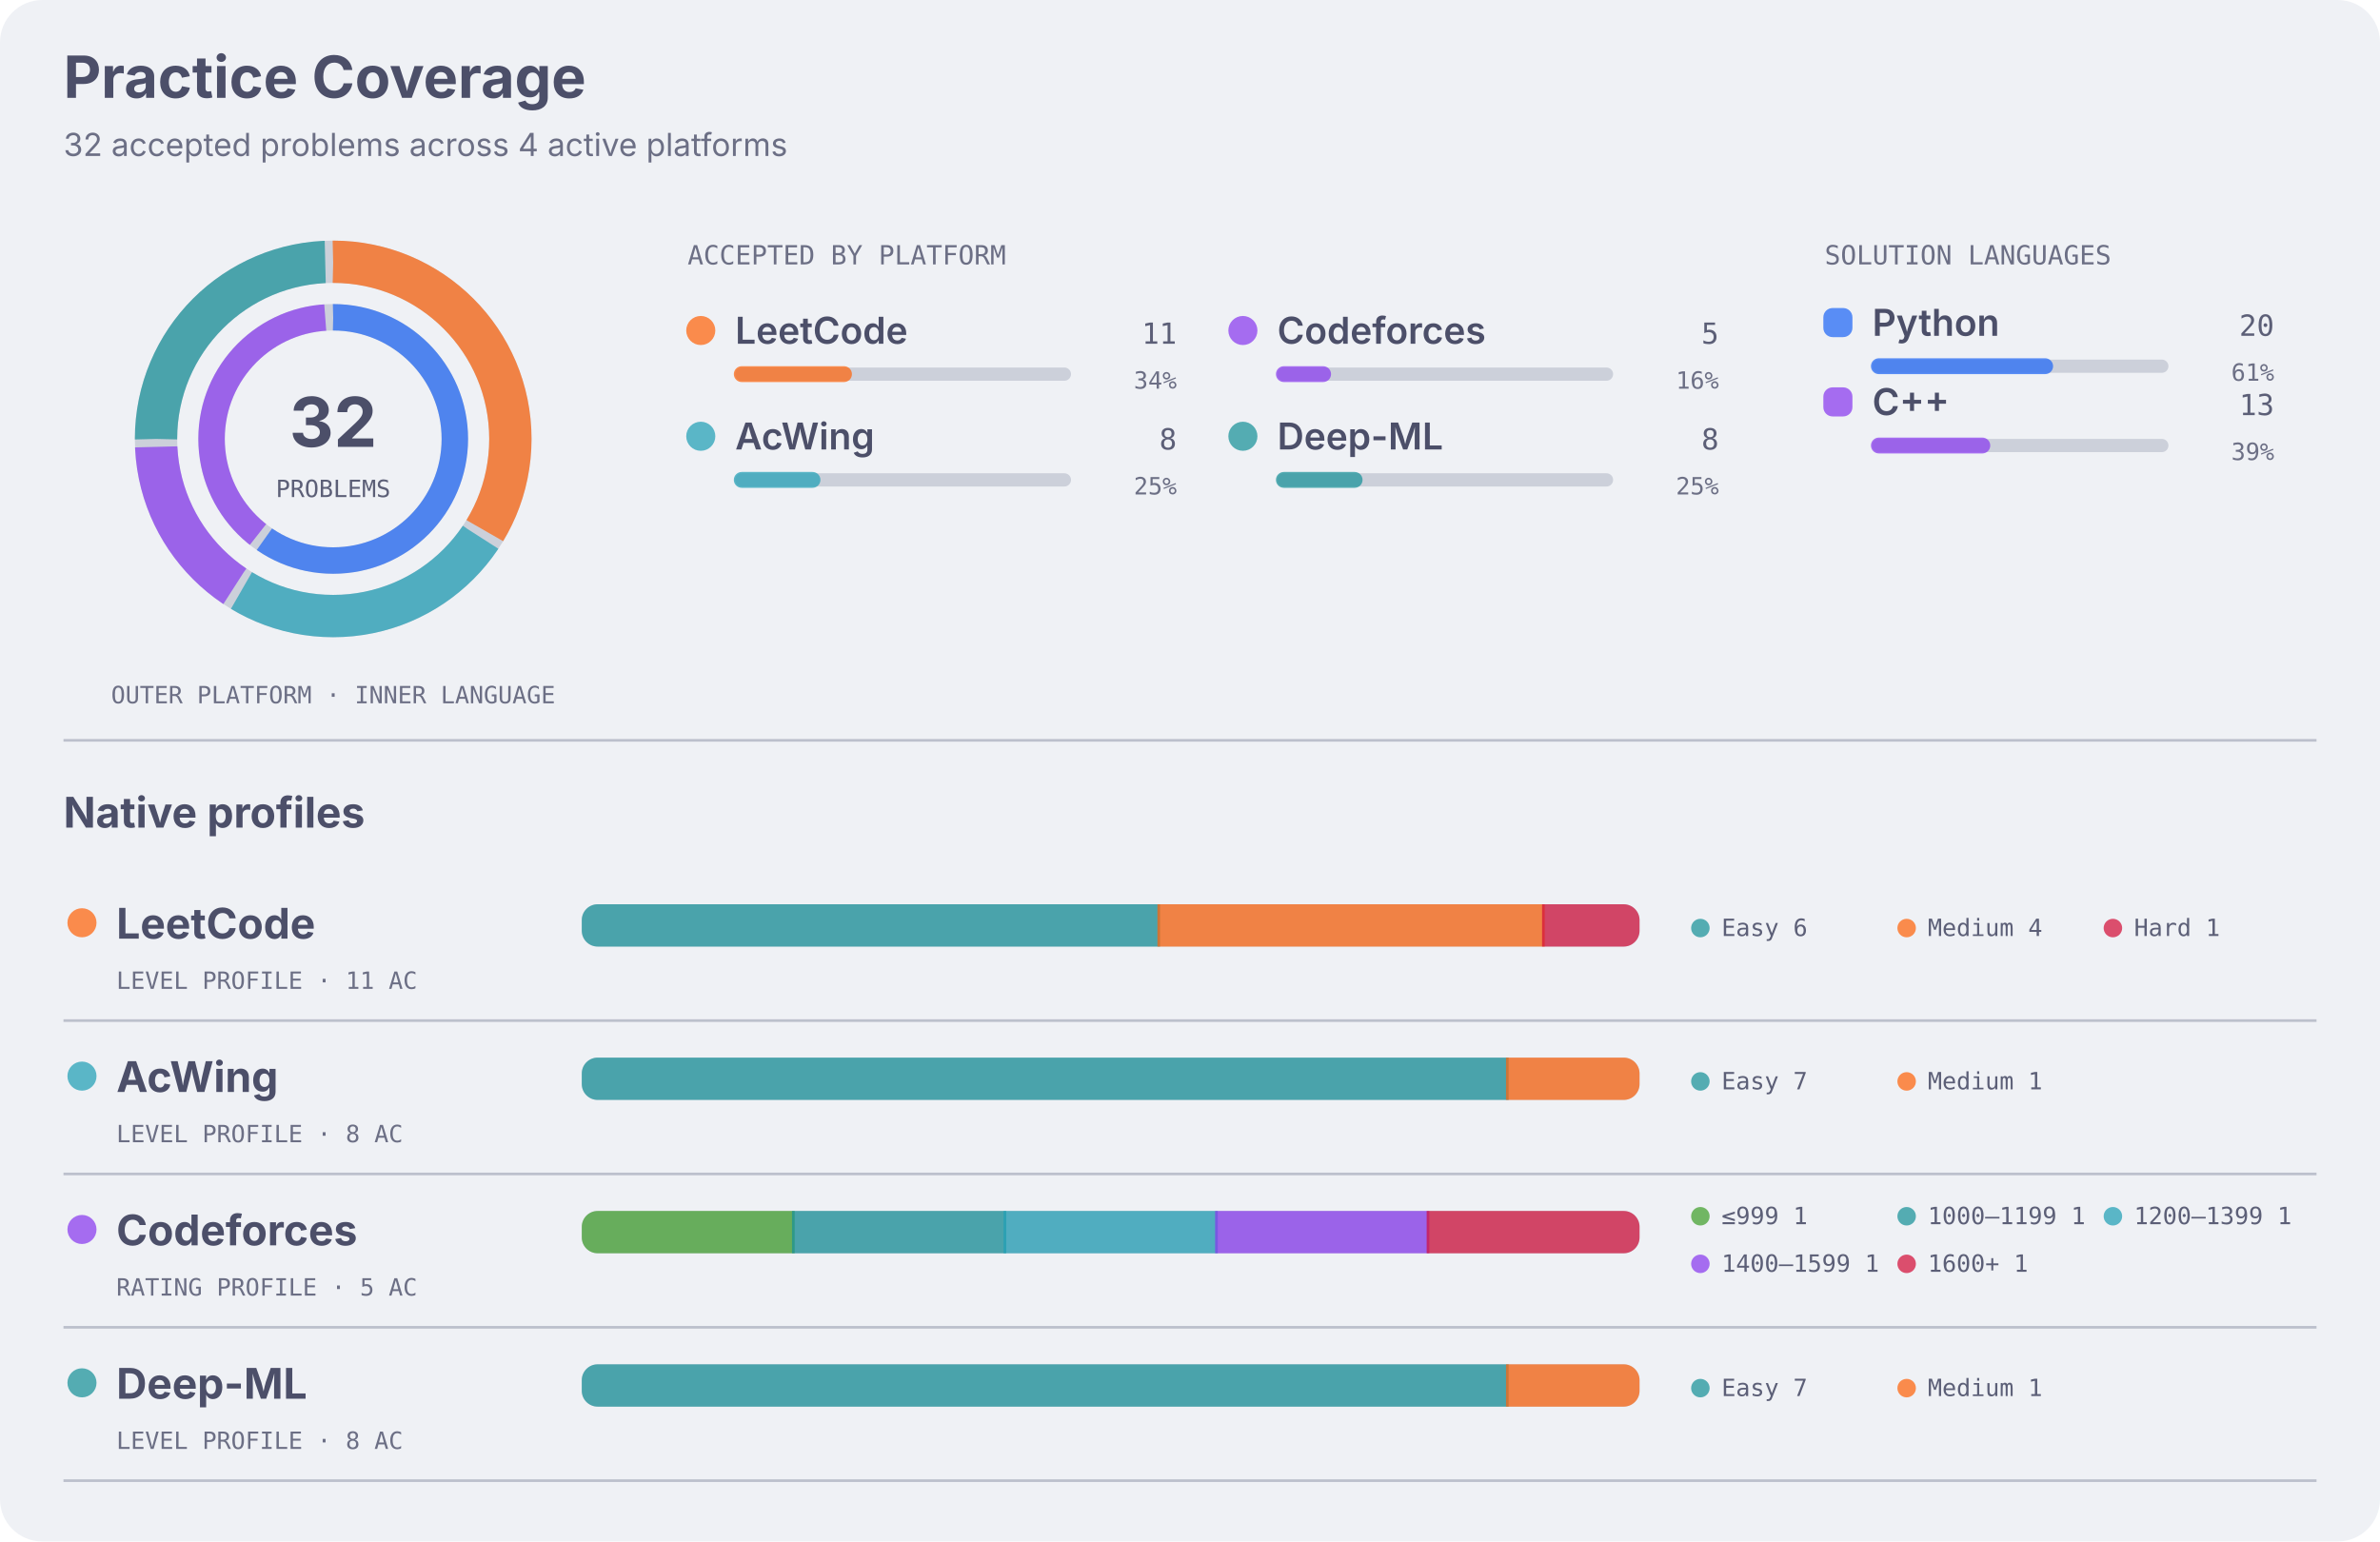
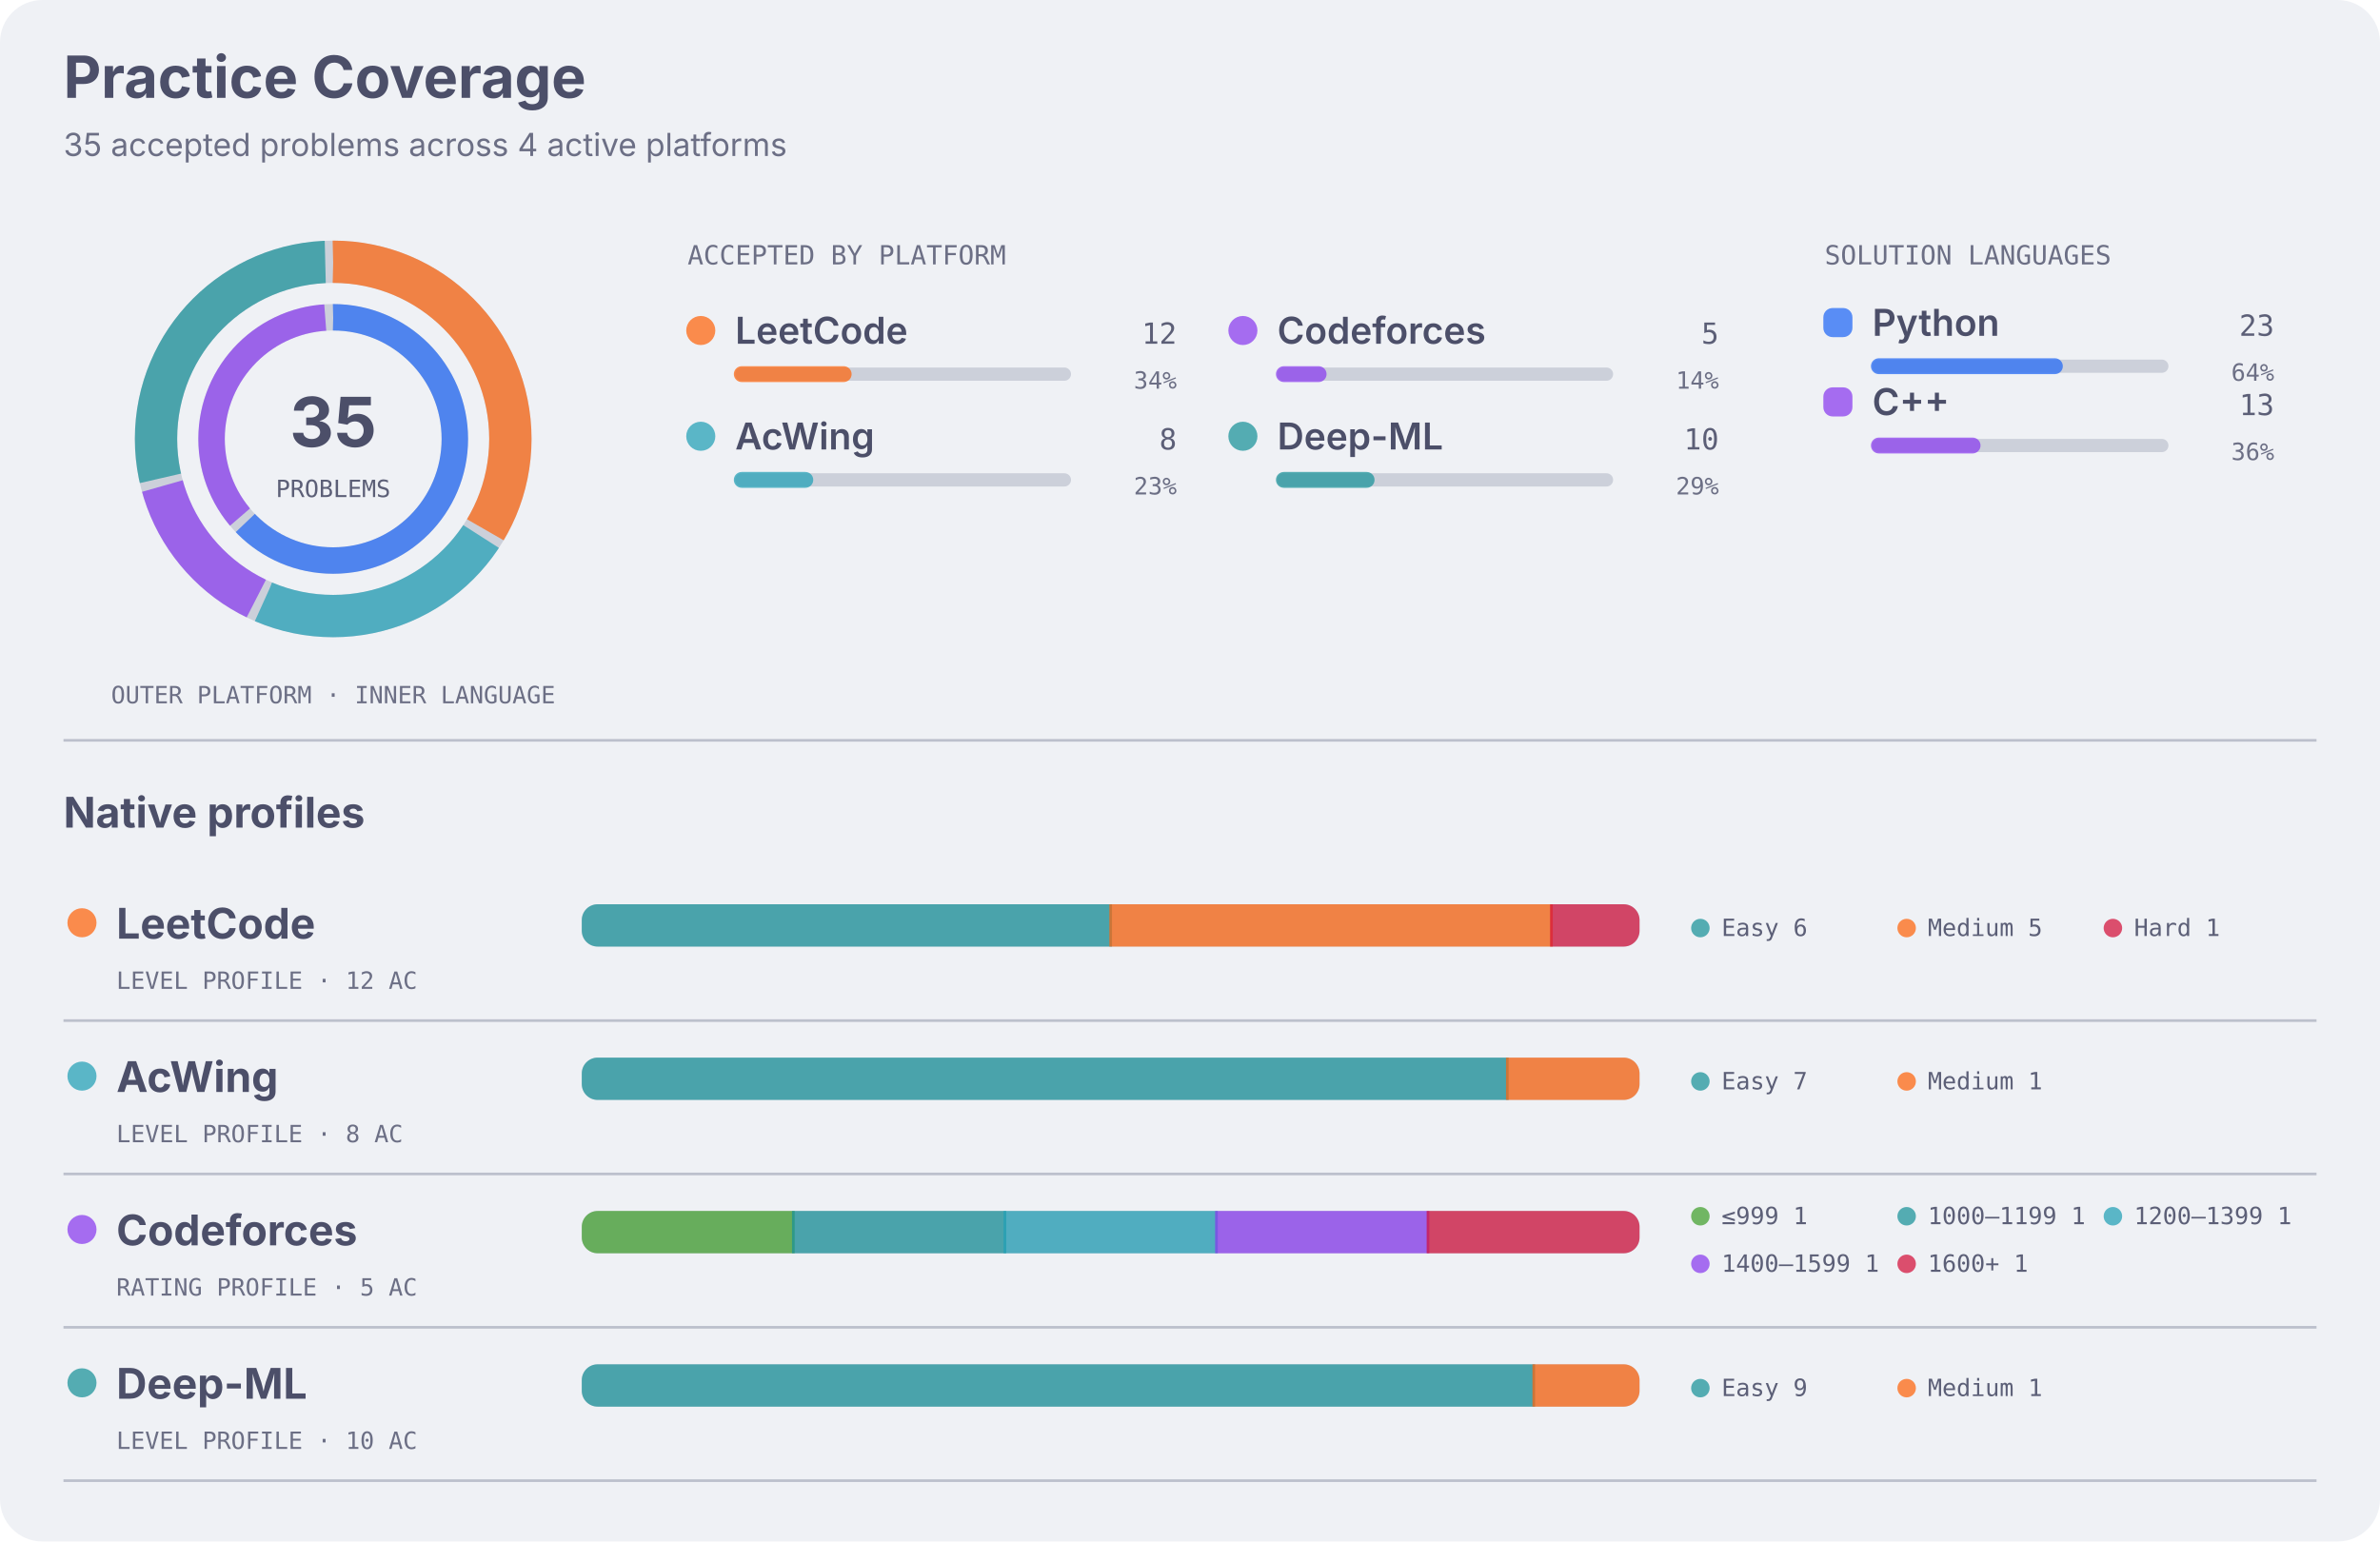
<svg xmlns="http://www.w3.org/2000/svg" width="900" height="583" viewBox="0 0 900 583" role="img" aria-labelledby="coverage-title coverage-desc">
  <style>
    .coverage-background { fill: #eff1f5; }
    .coverage-primary { fill: #4c4f69; }
    .coverage-secondary { fill: #5c5f77; }
    .coverage-muted { fill: #6c6f85; }
    .coverage-track { fill: #ccd0da; }
    .coverage-track-stroke { stroke: #ccd0da; }
    .coverage-divider { stroke: #bcc0cc; }
    .coverage-yellow { fill: #df8e1d; stroke: #df8e1d; }
    .coverage-blue { fill: #1e66f5; stroke: #1e66f5; }
    .coverage-sapphire { fill: #209fb5; stroke: #209fb5; }
    .coverage-mauve { fill: #8839ef; stroke: #8839ef; }
    .coverage-green { fill: #40a02b; stroke: #40a02b; }
    .coverage-peach { fill: #fe640b; stroke: #fe640b; }
    .coverage-red { fill: #d20f39; stroke: #d20f39; }
    .coverage-teal { fill: #179299; stroke: #179299; }
    .coverage-overlay { fill: #7c7f93; stroke: #7c7f93; }
    .coverage-accent { opacity: 0.72; }
    .coverage-empty { opacity: 0.32; }
    @media (prefers-color-scheme: dark) {
      .coverage-background { fill: #1e1e2e; }
      .coverage-primary { fill: #cdd6f4; }
      .coverage-secondary { fill: #bac2de; }
      .coverage-muted { fill: #a6adc8; }
      .coverage-track { fill: #313244; }
      .coverage-track-stroke { stroke: #313244; }
      .coverage-divider { stroke: #45475a; }
      .coverage-yellow { fill: #f9e2af; stroke: #f9e2af; }
      .coverage-blue { fill: #89b4fa; stroke: #89b4fa; }
      .coverage-sapphire { fill: #74c7ec; stroke: #74c7ec; }
      .coverage-mauve { fill: #cba6f7; stroke: #cba6f7; }
      .coverage-green { fill: #a6e3a1; stroke: #a6e3a1; }
      .coverage-peach { fill: #fab387; stroke: #fab387; }
      .coverage-red { fill: #f38ba8; stroke: #f38ba8; }
      .coverage-teal { fill: #94e2d5; stroke: #94e2d5; }
      .coverage-overlay { fill: #9399b2; stroke: #9399b2; }
      .coverage-accent { opacity: 1; }
      .coverage-empty { opacity: 0.45; }
    }
  </style>
  <rect class="coverage-background" width="900" height="583" rx="16" />
  <text class="coverage-primary" x="24" y="37" font-family="-apple-system,BlinkMacSystemFont,Segoe UI,sans-serif" font-size="22" font-weight="700">Practice Coverage</text>
-   <text class="coverage-muted" x="24" y="59" font-family="-apple-system,BlinkMacSystemFont,Segoe UI,sans-serif" font-size="12">32 accepted problems across 4 active platforms</text>
+   <text class="coverage-muted" x="24" y="59" font-family="-apple-system,BlinkMacSystemFont,Segoe UI,sans-serif" font-size="12">35 accepted problems across 4 active platforms</text>
  <circle class="coverage-track-stroke" cx="126" cy="166" r="67" fill="none" stroke-width="16" />
-   <circle class="coverage-accent coverage-peach" cx="126" cy="166" r="67" style="fill:none" stroke-width="16" stroke-dasharray="141.71 279.26" stroke-dashoffset="-0.00" transform="rotate(-90 126 166)" data-ring="platform" data-segment="LeetCode" data-count="11">
+   <circle class="coverage-accent coverage-peach" cx="126" cy="166" r="67" style="fill:none" stroke-width="16" stroke-dasharray="141.33 279.64" stroke-dashoffset="-0.00" transform="rotate(-90 126 166)" data-ring="platform" data-segment="LeetCode" data-count="12">
    </circle>
-   <circle class="coverage-accent coverage-sapphire" cx="126" cy="166" r="67" style="fill:none" stroke-width="16" stroke-dasharray="102.24 318.73" stroke-dashoffset="-144.71" transform="rotate(-90 126 166)" data-ring="platform" data-segment="AcWing" data-count="8">
+   <circle class="coverage-accent coverage-sapphire" cx="126" cy="166" r="67" style="fill:none" stroke-width="16" stroke-dasharray="93.22 327.75" stroke-dashoffset="-144.33" transform="rotate(-90 126 166)" data-ring="platform" data-segment="AcWing" data-count="8">
    </circle>
-   <circle class="coverage-accent coverage-mauve" cx="126" cy="166" r="67" style="fill:none" stroke-width="16" stroke-dasharray="62.78 358.20" stroke-dashoffset="-249.95" transform="rotate(-90 126 166)" data-ring="platform" data-segment="Codeforces" data-count="5">
+   <circle class="coverage-accent coverage-mauve" cx="126" cy="166" r="67" style="fill:none" stroke-width="16" stroke-dasharray="57.14 363.83" stroke-dashoffset="-240.56" transform="rotate(-90 126 166)" data-ring="platform" data-segment="Codeforces" data-count="5">
    </circle>
-   <circle class="coverage-accent coverage-teal" cx="126" cy="166" r="67" style="fill:none" stroke-width="16" stroke-dasharray="102.24 318.73" stroke-dashoffset="-315.73" transform="rotate(-90 126 166)" data-ring="platform" data-segment="Deep-ML" data-count="8">
+   <circle class="coverage-accent coverage-teal" cx="126" cy="166" r="67" style="fill:none" stroke-width="16" stroke-dasharray="117.28 303.70" stroke-dashoffset="-300.70" transform="rotate(-90 126 166)" data-ring="platform" data-segment="Deep-ML" data-count="10">
    </circle>
  <circle class="coverage-track-stroke" cx="126" cy="166" r="46" fill="none" stroke-width="10" />
-   <circle class="coverage-accent coverage-blue" cx="126" cy="166" r="46" style="fill:none" stroke-width="10" stroke-dasharray="172.17 116.86" stroke-dashoffset="-0.00" transform="rotate(-90 126 166)" data-ring="language" data-segment="Python" data-count="20">
+   <circle class="coverage-accent coverage-blue" cx="126" cy="166" r="46" style="fill:none" stroke-width="10" stroke-dasharray="181.66 107.37" stroke-dashoffset="-0.00" transform="rotate(-90 126 166)" data-ring="language" data-segment="Python" data-count="23">
    </circle>
-   <circle class="coverage-accent coverage-mauve" cx="126" cy="166" r="46" style="fill:none" stroke-width="10" stroke-dasharray="110.86 178.17" stroke-dashoffset="-175.17" transform="rotate(-90 126 166)" data-ring="language" data-segment="C++" data-count="13">
+   <circle class="coverage-accent coverage-mauve" cx="126" cy="166" r="46" style="fill:none" stroke-width="10" stroke-dasharray="101.37 187.66" stroke-dashoffset="-184.66" transform="rotate(-90 126 166)" data-ring="language" data-segment="C++" data-count="13">
    </circle>
-   <text class="coverage-primary" x="126" y="169" text-anchor="middle" font-family="-apple-system,BlinkMacSystemFont,Segoe UI,sans-serif" font-size="26" font-weight="700">32</text>
+   <text class="coverage-primary" x="126" y="169" text-anchor="middle" font-family="-apple-system,BlinkMacSystemFont,Segoe UI,sans-serif" font-size="26" font-weight="700">35</text>
  <text class="coverage-secondary" x="126" y="188" text-anchor="middle" font-family="ui-monospace,SFMono-Regular,Menlo,monospace" font-size="9">PROBLEMS</text>
  <text class="coverage-muted" x="126" y="266" text-anchor="middle" font-family="ui-monospace,SFMono-Regular,Menlo,monospace" font-size="9">OUTER PLATFORM · INNER LANGUAGE</text>
  <text class="coverage-muted" x="260" y="100" font-family="ui-monospace,SFMono-Regular,Menlo,monospace" font-size="10">ACCEPTED BY PLATFORM</text>
  <text class="coverage-muted" x="690" y="100" font-family="ui-monospace,SFMono-Regular,Menlo,monospace" font-size="10">SOLUTION LANGUAGES</text>
  <circle class="coverage-accent coverage-peach" cx="265" cy="125" r="5" />
  <text class="coverage-primary" x="278" y="130" font-family="-apple-system,BlinkMacSystemFont,Segoe UI,sans-serif" font-size="14" font-weight="600">LeetCode</text>
-   <text class="coverage-secondary" x="445" y="130" text-anchor="end" font-family="ui-monospace,SFMono-Regular,Menlo,monospace" font-size="11">11</text>
+   <text class="coverage-secondary" x="445" y="130" text-anchor="end" font-family="ui-monospace,SFMono-Regular,Menlo,monospace" font-size="11">12</text>
  <rect class="coverage-track" x="278" y="139" width="127" height="5" rx="2.5" />
-   <rect class="coverage-accent coverage-peach" x="278" y="139" width="43.66" height="5" rx="2.5" data-share="34.4" data-count="11">
+   <rect class="coverage-accent coverage-peach" x="278" y="139" width="43.54" height="5" rx="2.5" data-share="34.3" data-count="12">
    </rect>
  <text class="coverage-muted" x="445" y="147" text-anchor="end" font-family="ui-monospace,SFMono-Regular,Menlo,monospace" font-size="9">34%</text>
  <circle class="coverage-accent coverage-sapphire" cx="265" cy="165" r="5" />
  <text class="coverage-primary" x="278" y="170" font-family="-apple-system,BlinkMacSystemFont,Segoe UI,sans-serif" font-size="14" font-weight="600">AcWing</text>
  <text class="coverage-secondary" x="445" y="170" text-anchor="end" font-family="ui-monospace,SFMono-Regular,Menlo,monospace" font-size="11">8</text>
  <rect class="coverage-track" x="278" y="179" width="127" height="5" rx="2.5" />
-   <rect class="coverage-accent coverage-sapphire" x="278" y="179" width="31.75" height="5" rx="2.5" data-share="25.0" data-count="8">
+   <rect class="coverage-accent coverage-sapphire" x="278" y="179" width="29.03" height="5" rx="2.5" data-share="22.9" data-count="8">
    </rect>
-   <text class="coverage-muted" x="445" y="187" text-anchor="end" font-family="ui-monospace,SFMono-Regular,Menlo,monospace" font-size="9">25%</text>
+   <text class="coverage-muted" x="445" y="187" text-anchor="end" font-family="ui-monospace,SFMono-Regular,Menlo,monospace" font-size="9">23%</text>
  <circle class="coverage-accent coverage-mauve" cx="470" cy="125" r="5" />
  <text class="coverage-primary" x="483" y="130" font-family="-apple-system,BlinkMacSystemFont,Segoe UI,sans-serif" font-size="14" font-weight="600">Codeforces</text>
  <text class="coverage-secondary" x="650" y="130" text-anchor="end" font-family="ui-monospace,SFMono-Regular,Menlo,monospace" font-size="11">5</text>
  <rect class="coverage-track" x="483" y="139" width="127" height="5" rx="2.5" />
-   <rect class="coverage-accent coverage-mauve" x="483" y="139" width="19.84" height="5" rx="2.5" data-share="15.6" data-count="5">
+   <rect class="coverage-accent coverage-mauve" x="483" y="139" width="18.14" height="5" rx="2.5" data-share="14.3" data-count="5">
    </rect>
-   <text class="coverage-muted" x="650" y="147" text-anchor="end" font-family="ui-monospace,SFMono-Regular,Menlo,monospace" font-size="9">16%</text>
+   <text class="coverage-muted" x="650" y="147" text-anchor="end" font-family="ui-monospace,SFMono-Regular,Menlo,monospace" font-size="9">14%</text>
  <circle class="coverage-accent coverage-teal" cx="470" cy="165" r="5" />
  <text class="coverage-primary" x="483" y="170" font-family="-apple-system,BlinkMacSystemFont,Segoe UI,sans-serif" font-size="14" font-weight="600">Deep-ML</text>
-   <text class="coverage-secondary" x="650" y="170" text-anchor="end" font-family="ui-monospace,SFMono-Regular,Menlo,monospace" font-size="11">8</text>
+   <text class="coverage-secondary" x="650" y="170" text-anchor="end" font-family="ui-monospace,SFMono-Regular,Menlo,monospace" font-size="11">10</text>
  <rect class="coverage-track" x="483" y="179" width="127" height="5" rx="2.5" />
-   <rect class="coverage-accent coverage-teal" x="483" y="179" width="31.75" height="5" rx="2.5" data-share="25.0" data-count="8">
+   <rect class="coverage-accent coverage-teal" x="483" y="179" width="36.29" height="5" rx="2.5" data-share="28.6" data-count="10">
    </rect>
-   <text class="coverage-muted" x="650" y="187" text-anchor="end" font-family="ui-monospace,SFMono-Regular,Menlo,monospace" font-size="9">25%</text>
+   <text class="coverage-muted" x="650" y="187" text-anchor="end" font-family="ui-monospace,SFMono-Regular,Menlo,monospace" font-size="9">29%</text>
  <rect class="coverage-accent coverage-blue" x="690" y="117" width="10" height="10" rx="3" />
  <text class="coverage-primary" x="708" y="127" font-family="-apple-system,BlinkMacSystemFont,Segoe UI,sans-serif" font-size="14" font-weight="600">Python</text>
-   <text class="coverage-secondary" x="860" y="127" text-anchor="end" font-family="ui-monospace,SFMono-Regular,Menlo,monospace" font-size="11">20</text>
+   <text class="coverage-secondary" x="860" y="127" text-anchor="end" font-family="ui-monospace,SFMono-Regular,Menlo,monospace" font-size="11">23</text>
  <rect class="coverage-track" x="708" y="136" width="112" height="5" rx="2.5" />
-   <rect class="coverage-accent coverage-blue" x="708" y="136" width="67.88" height="5" rx="2.5" data-share="60.6" data-count="20">
+   <rect class="coverage-accent coverage-blue" x="708" y="136" width="71.56" height="5" rx="2.5" data-share="63.9" data-count="23">
    </rect>
-   <text class="coverage-muted" x="860" y="144" text-anchor="end" font-family="ui-monospace,SFMono-Regular,Menlo,monospace" font-size="9">61%</text>
+   <text class="coverage-muted" x="860" y="144" text-anchor="end" font-family="ui-monospace,SFMono-Regular,Menlo,monospace" font-size="9">64%</text>
  <rect class="coverage-accent coverage-mauve" x="690" y="147" width="10" height="10" rx="3" />
  <text class="coverage-primary" x="708" y="157" font-family="-apple-system,BlinkMacSystemFont,Segoe UI,sans-serif" font-size="14" font-weight="600">C++</text>
  <text class="coverage-secondary" x="860" y="157" text-anchor="end" font-family="ui-monospace,SFMono-Regular,Menlo,monospace" font-size="11">13</text>
  <rect class="coverage-track" x="708" y="166" width="112" height="5" rx="2.5" />
-   <rect class="coverage-accent coverage-mauve" x="708" y="166" width="44.12" height="5" rx="2.5" data-share="39.4" data-count="13">
+   <rect class="coverage-accent coverage-mauve" x="708" y="166" width="40.44" height="5" rx="2.5" data-share="36.1" data-count="13">
    </rect>
-   <text class="coverage-muted" x="860" y="174" text-anchor="end" font-family="ui-monospace,SFMono-Regular,Menlo,monospace" font-size="9">39%</text>
+   <text class="coverage-muted" x="860" y="174" text-anchor="end" font-family="ui-monospace,SFMono-Regular,Menlo,monospace" font-size="9">36%</text>
  <line class="coverage-divider" x1="24" y1="280" x2="876" y2="280" />
  <text class="coverage-primary" x="24" y="313" font-family="-apple-system,BlinkMacSystemFont,Segoe UI,sans-serif" font-size="16" font-weight="700">Native profiles</text>
  <circle class="coverage-accent coverage-peach" cx="31" cy="349" r="5" />
  <text class="coverage-primary" x="44" y="355" font-family="-apple-system,BlinkMacSystemFont,Segoe UI,sans-serif" font-size="16" font-weight="650">LeetCode</text>
-   <text class="coverage-muted" x="44" y="374" font-family="ui-monospace,SFMono-Regular,Menlo,monospace" font-size="9">LEVEL PROFILE · 11 AC</text>
+   <text class="coverage-muted" x="44" y="374" font-family="ui-monospace,SFMono-Regular,Menlo,monospace" font-size="9">LEVEL PROFILE · 12 AC</text>
  <rect class="coverage-track" x="220" y="342" width="400" height="16" rx="6" />
  <clipPath id="leetcode-profile-clip">
    <rect x="220" y="342" width="400" height="16" rx="6" />
  </clipPath>
-   <rect x="220.00" y="342" width="218.18" height="16" class="coverage-accent coverage-teal" clip-path="url(#leetcode-profile-clip)" data-profile="leetcode" data-segment="Easy" data-count="6">
+   <rect x="220.00" y="342" width="200.00" height="16" class="coverage-accent coverage-teal" clip-path="url(#leetcode-profile-clip)" data-profile="leetcode" data-segment="Easy" data-count="6">
    </rect>
-   <rect x="438.18" y="342" width="145.45" height="16" class="coverage-accent coverage-peach" clip-path="url(#leetcode-profile-clip)" data-profile="leetcode" data-segment="Medium" data-count="4">
+   <rect x="420.00" y="342" width="166.67" height="16" class="coverage-accent coverage-peach" clip-path="url(#leetcode-profile-clip)" data-profile="leetcode" data-segment="Medium" data-count="5">
    </rect>
-   <rect x="583.64" y="342" width="36.36" height="16" class="coverage-accent coverage-red" clip-path="url(#leetcode-profile-clip)" data-profile="leetcode" data-segment="Hard" data-count="1">
+   <rect x="586.67" y="342" width="33.33" height="16" class="coverage-accent coverage-red" clip-path="url(#leetcode-profile-clip)" data-profile="leetcode" data-segment="Hard" data-count="1">
    </rect>
  <circle class="coverage-accent coverage-teal" cx="643" cy="351" r="3" />
  <text class="coverage-secondary" x="651" y="354" font-family="ui-monospace,SFMono-Regular,Menlo,monospace" font-size="9" data-profile-summary="leetcode" data-segment="Easy" data-count="6">Easy 6</text>
  <circle class="coverage-accent coverage-peach" cx="721" cy="351" r="3" />
-   <text class="coverage-secondary" x="729" y="354" font-family="ui-monospace,SFMono-Regular,Menlo,monospace" font-size="9" data-profile-summary="leetcode" data-segment="Medium" data-count="4">Medium 4</text>
+   <text class="coverage-secondary" x="729" y="354" font-family="ui-monospace,SFMono-Regular,Menlo,monospace" font-size="9" data-profile-summary="leetcode" data-segment="Medium" data-count="5">Medium 5</text>
  <circle class="coverage-accent coverage-red" cx="799" cy="351" r="3" />
  <text class="coverage-secondary" x="807" y="354" font-family="ui-monospace,SFMono-Regular,Menlo,monospace" font-size="9" data-profile-summary="leetcode" data-segment="Hard" data-count="1">Hard 1</text>
  <line class="coverage-divider" x1="24" y1="386" x2="876" y2="386" />
  <circle class="coverage-accent coverage-sapphire" cx="31" cy="407" r="5" />
  <text class="coverage-primary" x="44" y="413" font-family="-apple-system,BlinkMacSystemFont,Segoe UI,sans-serif" font-size="16" font-weight="650">AcWing</text>
  <text class="coverage-muted" x="44" y="432" font-family="ui-monospace,SFMono-Regular,Menlo,monospace" font-size="9">LEVEL PROFILE · 8 AC</text>
  <rect class="coverage-track" x="220" y="400" width="400" height="16" rx="6" />
  <clipPath id="acwing-profile-clip">
    <rect x="220" y="400" width="400" height="16" rx="6" />
  </clipPath>
  <rect x="220.00" y="400" width="350.00" height="16" class="coverage-accent coverage-teal" clip-path="url(#acwing-profile-clip)" data-profile="acwing" data-segment="Easy" data-count="7">
    </rect>
  <rect x="570.00" y="400" width="50.00" height="16" class="coverage-accent coverage-peach" clip-path="url(#acwing-profile-clip)" data-profile="acwing" data-segment="Medium" data-count="1">
    </rect>
  <circle class="coverage-accent coverage-teal" cx="643" cy="409" r="3" />
  <text class="coverage-secondary" x="651" y="412" font-family="ui-monospace,SFMono-Regular,Menlo,monospace" font-size="9" data-profile-summary="acwing" data-segment="Easy" data-count="7">Easy 7</text>
  <circle class="coverage-accent coverage-peach" cx="721" cy="409" r="3" />
  <text class="coverage-secondary" x="729" y="412" font-family="ui-monospace,SFMono-Regular,Menlo,monospace" font-size="9" data-profile-summary="acwing" data-segment="Medium" data-count="1">Medium 1</text>
  <line class="coverage-divider" x1="24" y1="444" x2="876" y2="444" />
  <circle class="coverage-accent coverage-mauve" cx="31" cy="465" r="5" />
  <text class="coverage-primary" x="44" y="471" font-family="-apple-system,BlinkMacSystemFont,Segoe UI,sans-serif" font-size="16" font-weight="650">Codeforces</text>
  <text class="coverage-muted" x="44" y="490" font-family="ui-monospace,SFMono-Regular,Menlo,monospace" font-size="9">RATING PROFILE · 5 AC</text>
  <rect class="coverage-track" x="220" y="458" width="400" height="16" rx="6" />
  <clipPath id="codeforces-profile-clip">
    <rect x="220" y="458" width="400" height="16" rx="6" />
  </clipPath>
  <rect x="220.00" y="458" width="80.00" height="16" class="coverage-accent coverage-green" clip-path="url(#codeforces-profile-clip)" data-profile="codeforces" data-segment="≤999" data-count="1">
    </rect>
  <rect x="300.00" y="458" width="80.00" height="16" class="coverage-accent coverage-teal" clip-path="url(#codeforces-profile-clip)" data-profile="codeforces" data-segment="1000–1199" data-count="1">
    </rect>
  <rect x="380.00" y="458" width="80.00" height="16" class="coverage-accent coverage-sapphire" clip-path="url(#codeforces-profile-clip)" data-profile="codeforces" data-segment="1200–1399" data-count="1">
    </rect>
  <rect x="460.00" y="458" width="80.00" height="16" class="coverage-accent coverage-mauve" clip-path="url(#codeforces-profile-clip)" data-profile="codeforces" data-segment="1400–1599" data-count="1">
    </rect>
  <rect x="540.00" y="458" width="80.00" height="16" class="coverage-accent coverage-red" clip-path="url(#codeforces-profile-clip)" data-profile="codeforces" data-segment="1600+" data-count="1">
    </rect>
  <circle class="coverage-accent coverage-green" cx="643" cy="460" r="3" />
  <text class="coverage-secondary" x="651" y="463" font-family="ui-monospace,SFMono-Regular,Menlo,monospace" font-size="9" data-profile-summary="codeforces" data-segment="≤999" data-count="1">≤999 1</text>
  <circle class="coverage-accent coverage-teal" cx="721" cy="460" r="3" />
  <text class="coverage-secondary" x="729" y="463" font-family="ui-monospace,SFMono-Regular,Menlo,monospace" font-size="9" data-profile-summary="codeforces" data-segment="1000–1199" data-count="1">1000–1199 1</text>
  <circle class="coverage-accent coverage-sapphire" cx="799" cy="460" r="3" />
  <text class="coverage-secondary" x="807" y="463" font-family="ui-monospace,SFMono-Regular,Menlo,monospace" font-size="9" data-profile-summary="codeforces" data-segment="1200–1399" data-count="1">1200–1399 1</text>
  <circle class="coverage-accent coverage-mauve" cx="643" cy="478" r="3" />
  <text class="coverage-secondary" x="651" y="481" font-family="ui-monospace,SFMono-Regular,Menlo,monospace" font-size="9" data-profile-summary="codeforces" data-segment="1400–1599" data-count="1">1400–1599 1</text>
  <circle class="coverage-accent coverage-red" cx="721" cy="478" r="3" />
  <text class="coverage-secondary" x="729" y="481" font-family="ui-monospace,SFMono-Regular,Menlo,monospace" font-size="9" data-profile-summary="codeforces" data-segment="1600+" data-count="1">1600+ 1</text>
  <line class="coverage-divider" x1="24" y1="502" x2="876" y2="502" />
  <circle class="coverage-accent coverage-teal" cx="31" cy="523" r="5" />
  <text class="coverage-primary" x="44" y="529" font-family="-apple-system,BlinkMacSystemFont,Segoe UI,sans-serif" font-size="16" font-weight="650">Deep-ML</text>
-   <text class="coverage-muted" x="44" y="548" font-family="ui-monospace,SFMono-Regular,Menlo,monospace" font-size="9">LEVEL PROFILE · 8 AC</text>
+   <text class="coverage-muted" x="44" y="548" font-family="ui-monospace,SFMono-Regular,Menlo,monospace" font-size="9">LEVEL PROFILE · 10 AC</text>
  <rect class="coverage-track" x="220" y="516" width="400" height="16" rx="6" />
  <clipPath id="deep-ml-profile-clip">
    <rect x="220" y="516" width="400" height="16" rx="6" />
  </clipPath>
-   <rect x="220.00" y="516" width="350.00" height="16" class="coverage-accent coverage-teal" clip-path="url(#deep-ml-profile-clip)" data-profile="deep-ml" data-segment="Easy" data-count="7">
+   <rect x="220.00" y="516" width="360.00" height="16" class="coverage-accent coverage-teal" clip-path="url(#deep-ml-profile-clip)" data-profile="deep-ml" data-segment="Easy" data-count="9">
    </rect>
-   <rect x="570.00" y="516" width="50.00" height="16" class="coverage-accent coverage-peach" clip-path="url(#deep-ml-profile-clip)" data-profile="deep-ml" data-segment="Medium" data-count="1">
+   <rect x="580.00" y="516" width="40.00" height="16" class="coverage-accent coverage-peach" clip-path="url(#deep-ml-profile-clip)" data-profile="deep-ml" data-segment="Medium" data-count="1">
    </rect>
  <circle class="coverage-accent coverage-teal" cx="643" cy="525" r="3" />
-   <text class="coverage-secondary" x="651" y="528" font-family="ui-monospace,SFMono-Regular,Menlo,monospace" font-size="9" data-profile-summary="deep-ml" data-segment="Easy" data-count="7">Easy 7</text>
+   <text class="coverage-secondary" x="651" y="528" font-family="ui-monospace,SFMono-Regular,Menlo,monospace" font-size="9" data-profile-summary="deep-ml" data-segment="Easy" data-count="9">Easy 9</text>
  <circle class="coverage-accent coverage-peach" cx="721" cy="525" r="3" />
  <text class="coverage-secondary" x="729" y="528" font-family="ui-monospace,SFMono-Regular,Menlo,monospace" font-size="9" data-profile-summary="deep-ml" data-segment="Medium" data-count="1">Medium 1</text>
  <line class="coverage-divider" x1="24" y1="560" x2="876" y2="560" />
</svg>
